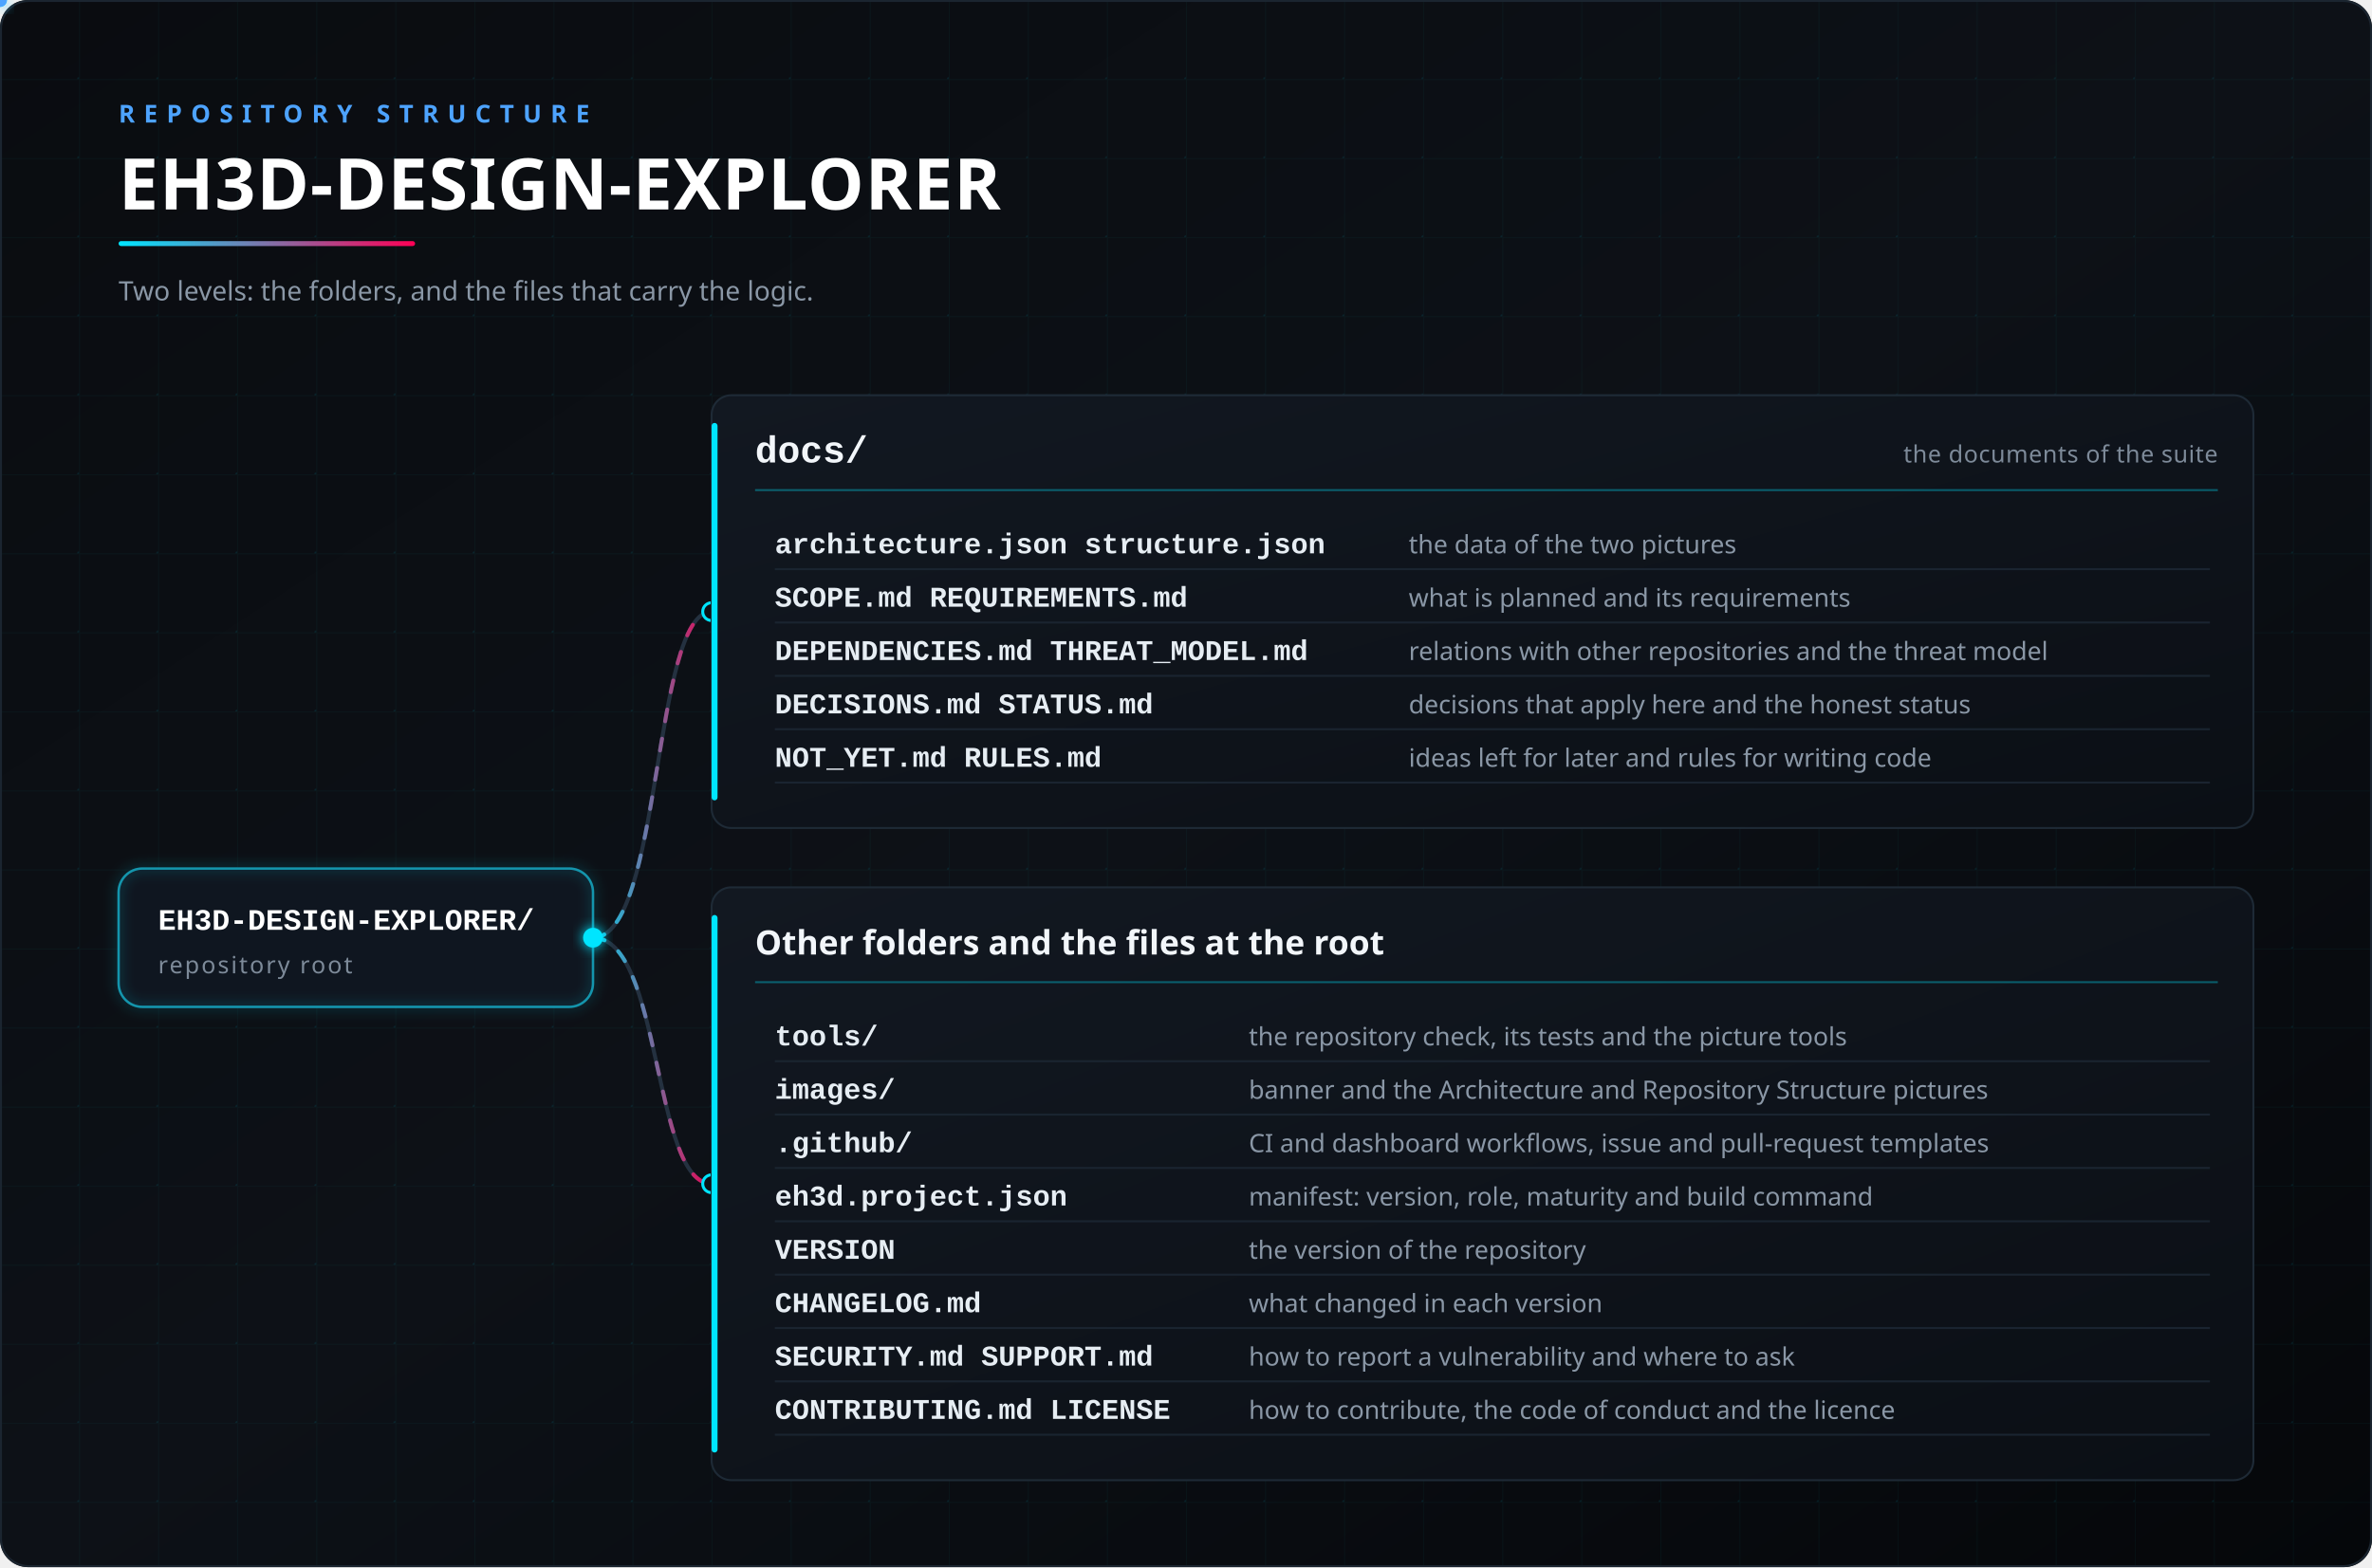
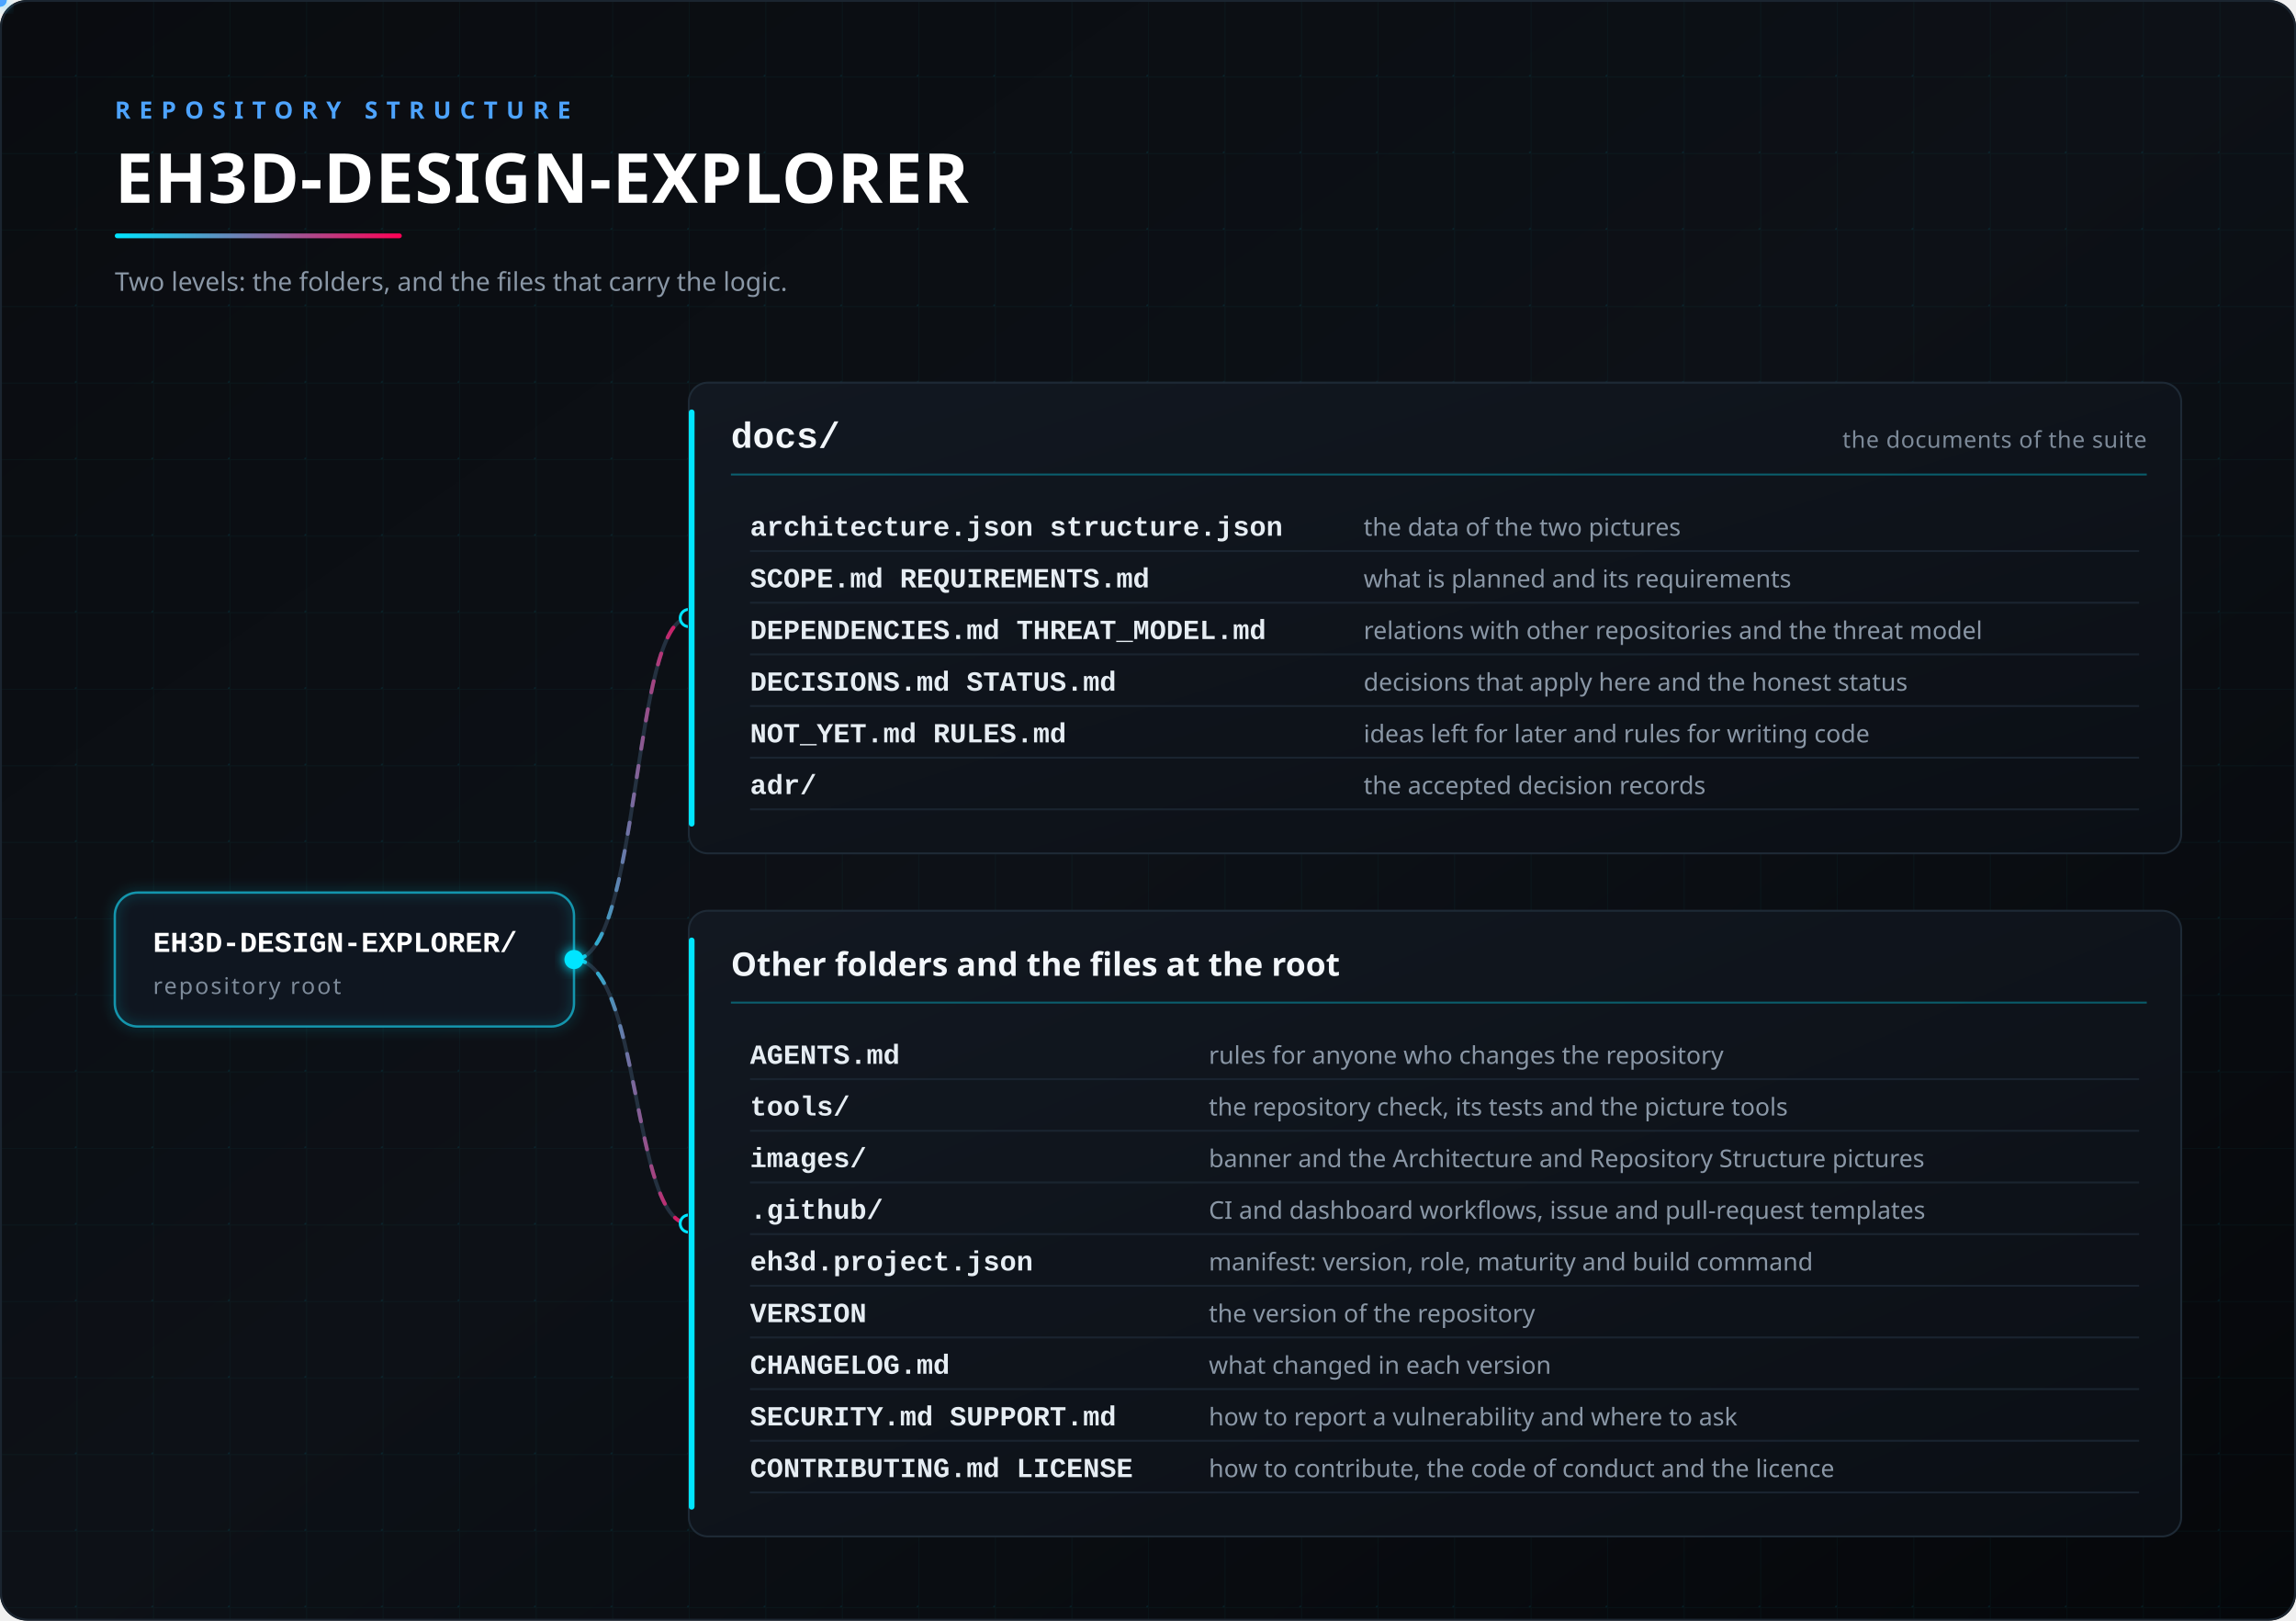
- <svg xmlns="http://www.w3.org/2000/svg" viewBox="0 0 1200 793" width="100%" role="img" aria-labelledby="t d">
+ <svg xmlns="http://www.w3.org/2000/svg" viewBox="0 0 1200 847" width="100%" role="img" aria-labelledby="t d">
  <defs>
    <linearGradient id="bg" x1="0" y1="0" x2="1" y2="1">
      <stop offset="0" stop-color="#0A0C10" />
      <stop offset="0.5" stop-color="#0D1117" />
      <stop offset="1" stop-color="#05070A" />
    </linearGradient>
    <linearGradient id="card" x1="0" y1="0" x2="1" y2="1">
      <stop offset="0" stop-color="#121821" />
      <stop offset="1" stop-color="#0B0F15" />
    </linearGradient>
    <linearGradient id="line" x1="0" y1="0" x2="1" y2="0">
      <stop offset="0" stop-color="#00E5FF" />
      <stop offset="1" stop-color="#FF0055" />
    </linearGradient>
    <filter id="glow" x="-50%" y="-50%" width="200%" height="200%">
      <feGaussianBlur stdDeviation="3" result="b" />
      <feMerge>
        <feMergeNode in="b" />
        <feMergeNode in="SourceGraphic" />
      </feMerge>
    </filter>
    <pattern id="grid" width="40" height="40" patternUnits="userSpaceOnUse">
      <path d="M40 0H0V40" fill="none" stroke="#00E5FF" stroke-opacity="0.035" />
      <circle cx="40" cy="40" r="1" fill="#00E5FF" fill-opacity="0.09" />
    </pattern>
  </defs>
-   <rect width="1200" height="793" rx="14" fill="url(#bg)" />
-   <rect width="1200" height="793" rx="14" fill="url(#grid)" />
-   <rect x="0.5" y="0.5" width="1199" height="792" rx="14" fill="none" stroke="#1B2530" />
+   <rect width="1200" height="847" rx="14" fill="url(#bg)" />
+   <rect width="1200" height="847" rx="14" fill="url(#grid)" />
+   <rect x="0.5" y="0.5" width="1199" height="846" rx="14" fill="none" stroke="#1B2530" />
  <text x="60" y="62" font-family="'Segoe UI','Noto Sans','Noto Sans CJK SC','Microsoft YaHei','Yu Gothic','Helvetica Neue',Helvetica,Arial,sans-serif" font-size="12.5" font-weight="600" fill="#4DA3FF" text-anchor="start" letter-spacing="4.5">REPOSITORY STRUCTURE</text>
  <text x="60" y="106" font-family="'Segoe UI','Noto Sans','Noto Sans CJK SC','Microsoft YaHei','Yu Gothic','Helvetica Neue',Helvetica,Arial,sans-serif" font-size="36" font-weight="700" fill="#FFFFFF" text-anchor="start" letter-spacing="0.5">EH3D-DESIGN-EXPLORER</text>
  <rect x="60" y="122" width="150" height="2.5" rx="1.25" fill="url(#line)">
    <animate attributeName="width" values="40;150;150" keyTimes="0;0.4;1" dur="3s" repeatCount="indefinite" />
  </rect>
  <text x="60" y="152" font-family="'Segoe UI','Noto Sans','Noto Sans CJK SC','Microsoft YaHei','Yu Gothic','Helvetica Neue',Helvetica,Arial,sans-serif" font-size="13.5" font-weight="400" fill="#8A97A6" text-anchor="start">Two levels: the folders, and the files that carry the logic.</text>
-   <path id="c0" d="M300,474.5 C335,474.5 330,309.5 360,309.5" fill="none" stroke="#243140" stroke-width="2" />
-   <path d="M300,474.5 C335,474.5 330,309.5 360,309.5" fill="none" stroke="url(#line)" stroke-width="2" stroke-linecap="round" stroke-dasharray="6 9" opacity="0.9">
+   <path id="c0" d="M300,501.5 C335,501.5 330,323 360,323" fill="none" stroke="#243140" stroke-width="2" />
+   <path d="M300,501.5 C335,501.5 330,323 360,323" fill="none" stroke="url(#line)" stroke-width="2" stroke-linecap="round" stroke-dasharray="6 9" opacity="0.9">
    <animate attributeName="stroke-dashoffset" from="0" to="-30" dur="1.6s" repeatCount="indefinite" />
  </path>
-   <circle cx="360" cy="309.5" r="4.5" fill="#0D1117" stroke="#00E5FF" stroke-width="1.5" />
-   <path id="c1" d="M300,474.5 C335,474.5 330,599 360,599" fill="none" stroke="#243140" stroke-width="2" />
-   <path d="M300,474.5 C335,474.5 330,599 360,599" fill="none" stroke="url(#line)" stroke-width="2" stroke-linecap="round" stroke-dasharray="6 9" opacity="0.9">
+   <circle cx="360" cy="323" r="4.5" fill="#0D1117" stroke="#00E5FF" stroke-width="1.5" />
+   <path id="c1" d="M300,501.5 C335,501.5 330,639.5 360,639.5" fill="none" stroke="#243140" stroke-width="2" />
+   <path d="M300,501.5 C335,501.5 330,639.5 360,639.5" fill="none" stroke="url(#line)" stroke-width="2" stroke-linecap="round" stroke-dasharray="6 9" opacity="0.9">
    <animate attributeName="stroke-dashoffset" from="0" to="-30" dur="1.6s" repeatCount="indefinite" />
  </path>
-   <circle cx="360" cy="599" r="4.5" fill="#0D1117" stroke="#00E5FF" stroke-width="1.5" />
+   <circle cx="360" cy="639.5" r="4.5" fill="#0D1117" stroke="#00E5FF" stroke-width="1.5" />
  <circle r="3.5" fill="#00E5FF" filter="url(#glow)">
    <animateMotion dur="3.4s" repeatCount="indefinite">
      <mpath href="#c0" />
    </animateMotion>
  </circle>
  <circle r="3.5" fill="#4DA3FF" filter="url(#glow)">
    <animateMotion dur="4.2s" repeatCount="indefinite">
      <mpath href="#c1" />
    </animateMotion>
  </circle>
-   <rect x="60" y="439.5" width="240" height="70" rx="12" fill="#0F1620" stroke="#2A3A4C" stroke-width="1.2" />
-   <rect x="60" y="439.5" width="240" height="70" rx="12" fill="none" stroke="#00E5FF" stroke-opacity="0.5" stroke-width="1.2" filter="url(#glow)">
+   <rect x="60" y="466.5" width="240" height="70" rx="12" fill="#0F1620" stroke="#2A3A4C" stroke-width="1.2" />
+   <rect x="60" y="466.5" width="240" height="70" rx="12" fill="none" stroke="#00E5FF" stroke-opacity="0.5" stroke-width="1.2" filter="url(#glow)">
    <animate attributeName="stroke-opacity" values="0.15;0.6;0.15" dur="3.6s" repeatCount="indefinite" />
  </rect>
-   <text x="80" y="470.5" font-family="'JetBrains Mono','Cascadia Code','SFMono-Regular',Consolas,'Liberation Mono',monospace" font-size="15.1" font-weight="700" fill="#FFFFFF" text-anchor="start">EH3D-DESIGN-EXPLORER/</text>
-   <text x="80" y="492.5" font-family="'Segoe UI','Noto Sans','Noto Sans CJK SC','Microsoft YaHei','Yu Gothic','Helvetica Neue',Helvetica,Arial,sans-serif" font-size="12" font-weight="400" fill="#7D8A99" text-anchor="start" letter-spacing="1">repository root</text>
-   <circle cx="300" cy="474.5" r="5" fill="#00E5FF" filter="url(#glow)" />
-   <rect x="360" y="200" width="780" height="219" rx="10" fill="url(#card)" stroke="#1E2A36" stroke-width="1" />
-   <rect x="360" y="214" width="3" height="191" rx="1.5" fill="#00E5FF">
+   <text x="80" y="497.5" font-family="'JetBrains Mono','Cascadia Code','SFMono-Regular',Consolas,'Liberation Mono',monospace" font-size="15.1" font-weight="700" fill="#FFFFFF" text-anchor="start">EH3D-DESIGN-EXPLORER/</text>
+   <text x="80" y="519.5" font-family="'Segoe UI','Noto Sans','Noto Sans CJK SC','Microsoft YaHei','Yu Gothic','Helvetica Neue',Helvetica,Arial,sans-serif" font-size="12" font-weight="400" fill="#7D8A99" text-anchor="start" letter-spacing="1">repository root</text>
+   <circle cx="300" cy="501.5" r="5" fill="#00E5FF" filter="url(#glow)" />
+   <rect x="360" y="200" width="780" height="246" rx="10" fill="url(#card)" stroke="#1E2A36" stroke-width="1" />
+   <rect x="360" y="214" width="3" height="218" rx="1.5" fill="#00E5FF">
    <animate attributeName="opacity" values="0.55;1;0.55" dur="4s" begin="0s" repeatCount="indefinite" />
  </rect>
  <text x="382" y="234" font-family="'JetBrains Mono','Cascadia Code','SFMono-Regular',Consolas,'Liberation Mono',monospace" font-size="19" font-weight="700" fill="#F2F6FA" text-anchor="start">docs/</text>
  <text x="1122" y="234" font-family="'Segoe UI','Noto Sans','Noto Sans CJK SC','Microsoft YaHei','Yu Gothic','Helvetica Neue',Helvetica,Arial,sans-serif" font-size="12" font-weight="400" fill="#7D8A99" text-anchor="end" letter-spacing="0.3">the documents of the suite</text>
  <line x1="382" y1="248" x2="1122" y2="248" stroke="#00E5FF" stroke-opacity="0.35" stroke-width="1" />
  <text x="392" y="280" font-family="'JetBrains Mono','Cascadia Code','SFMono-Regular',Consolas,'Liberation Mono',monospace" font-size="14.5" font-weight="600" fill="#E6EDF3" text-anchor="start">architecture.json  structure.json</text>
  <text x="712.67" y="280" font-family="'Segoe UI','Noto Sans','Noto Sans CJK SC','Microsoft YaHei','Yu Gothic','Helvetica Neue',Helvetica,Arial,sans-serif" font-size="12.8" font-weight="400" fill="#8A97A6" text-anchor="start">the data of the two pictures</text>
  <line x1="392" y1="288" x2="1118" y2="288" stroke="#1A2430" stroke-width="1" />
  <text x="392" y="307" font-family="'JetBrains Mono','Cascadia Code','SFMono-Regular',Consolas,'Liberation Mono',monospace" font-size="14.5" font-weight="600" fill="#E6EDF3" text-anchor="start">SCOPE.md  REQUIREMENTS.md</text>
  <text x="712.67" y="307" font-family="'Segoe UI','Noto Sans','Noto Sans CJK SC','Microsoft YaHei','Yu Gothic','Helvetica Neue',Helvetica,Arial,sans-serif" font-size="12.8" font-weight="400" fill="#8A97A6" text-anchor="start">what is planned and its requirements</text>
  <line x1="392" y1="315" x2="1118" y2="315" stroke="#1A2430" stroke-width="1" />
  <text x="392" y="334" font-family="'JetBrains Mono','Cascadia Code','SFMono-Regular',Consolas,'Liberation Mono',monospace" font-size="14.5" font-weight="600" fill="#E6EDF3" text-anchor="start">DEPENDENCIES.md  THREAT_MODEL.md</text>
  <text x="712.67" y="334" font-family="'Segoe UI','Noto Sans','Noto Sans CJK SC','Microsoft YaHei','Yu Gothic','Helvetica Neue',Helvetica,Arial,sans-serif" font-size="12.8" font-weight="400" fill="#8A97A6" text-anchor="start">relations with other repositories and the threat model</text>
  <line x1="392" y1="342" x2="1118" y2="342" stroke="#1A2430" stroke-width="1" />
  <text x="392" y="361" font-family="'JetBrains Mono','Cascadia Code','SFMono-Regular',Consolas,'Liberation Mono',monospace" font-size="14.5" font-weight="600" fill="#E6EDF3" text-anchor="start">DECISIONS.md  STATUS.md</text>
  <text x="712.67" y="361" font-family="'Segoe UI','Noto Sans','Noto Sans CJK SC','Microsoft YaHei','Yu Gothic','Helvetica Neue',Helvetica,Arial,sans-serif" font-size="12.8" font-weight="400" fill="#8A97A6" text-anchor="start">decisions that apply here and the honest status</text>
  <line x1="392" y1="369" x2="1118" y2="369" stroke="#1A2430" stroke-width="1" />
  <text x="392" y="388" font-family="'JetBrains Mono','Cascadia Code','SFMono-Regular',Consolas,'Liberation Mono',monospace" font-size="14.5" font-weight="600" fill="#E6EDF3" text-anchor="start">NOT_YET.md  RULES.md</text>
  <text x="712.67" y="388" font-family="'Segoe UI','Noto Sans','Noto Sans CJK SC','Microsoft YaHei','Yu Gothic','Helvetica Neue',Helvetica,Arial,sans-serif" font-size="12.8" font-weight="400" fill="#8A97A6" text-anchor="start">ideas left for later and rules for writing code</text>
  <line x1="392" y1="396" x2="1118" y2="396" stroke="#1A2430" stroke-width="1" />
-   <rect x="360" y="449" width="780" height="300" rx="10" fill="url(#card)" stroke="#1E2A36" stroke-width="1" />
-   <rect x="360" y="463" width="3" height="272" rx="1.5" fill="#00E5FF">
+   <text x="392" y="415" font-family="'JetBrains Mono','Cascadia Code','SFMono-Regular',Consolas,'Liberation Mono',monospace" font-size="14.5" font-weight="600" fill="#E6EDF3" text-anchor="start">adr/</text>
+   <text x="712.67" y="415" font-family="'Segoe UI','Noto Sans','Noto Sans CJK SC','Microsoft YaHei','Yu Gothic','Helvetica Neue',Helvetica,Arial,sans-serif" font-size="12.8" font-weight="400" fill="#8A97A6" text-anchor="start">the accepted decision records</text>
+   <line x1="392" y1="423" x2="1118" y2="423" stroke="#1A2430" stroke-width="1" />
+   <rect x="360" y="476" width="780" height="327" rx="10" fill="url(#card)" stroke="#1E2A36" stroke-width="1" />
+   <rect x="360" y="490" width="3" height="299" rx="1.5" fill="#00E5FF">
    <animate attributeName="opacity" values="0.55;1;0.55" dur="4s" begin="0.6s" repeatCount="indefinite" />
  </rect>
-   <text x="382" y="483" font-family="'Segoe UI','Noto Sans','Noto Sans CJK SC','Microsoft YaHei','Yu Gothic','Helvetica Neue',Helvetica,Arial,sans-serif" font-size="17" font-weight="700" fill="#F2F6FA" text-anchor="start">Other folders and the files at the root</text>
-   <line x1="382" y1="497" x2="1122" y2="497" stroke="#00E5FF" stroke-opacity="0.35" stroke-width="1" />
-   <text x="392" y="529" font-family="'JetBrains Mono','Cascadia Code','SFMono-Regular',Consolas,'Liberation Mono',monospace" font-size="14.5" font-weight="600" fill="#E6EDF3" text-anchor="start">tools/</text>
-   <text x="631.76" y="529" font-family="'Segoe UI','Noto Sans','Noto Sans CJK SC','Microsoft YaHei','Yu Gothic','Helvetica Neue',Helvetica,Arial,sans-serif" font-size="12.8" font-weight="400" fill="#8A97A6" text-anchor="start">the repository check, its tests and the picture tools</text>
-   <line x1="392" y1="537" x2="1118" y2="537" stroke="#1A2430" stroke-width="1" />
-   <text x="392" y="556" font-family="'JetBrains Mono','Cascadia Code','SFMono-Regular',Consolas,'Liberation Mono',monospace" font-size="14.5" font-weight="600" fill="#E6EDF3" text-anchor="start">images/</text>
-   <text x="631.76" y="556" font-family="'Segoe UI','Noto Sans','Noto Sans CJK SC','Microsoft YaHei','Yu Gothic','Helvetica Neue',Helvetica,Arial,sans-serif" font-size="12.8" font-weight="400" fill="#8A97A6" text-anchor="start">banner and the Architecture and Repository Structure pictures</text>
+   <text x="382" y="510" font-family="'Segoe UI','Noto Sans','Noto Sans CJK SC','Microsoft YaHei','Yu Gothic','Helvetica Neue',Helvetica,Arial,sans-serif" font-size="17" font-weight="700" fill="#F2F6FA" text-anchor="start">Other folders and the files at the root</text>
+   <line x1="382" y1="524" x2="1122" y2="524" stroke="#00E5FF" stroke-opacity="0.35" stroke-width="1" />
+   <text x="392" y="556" font-family="'JetBrains Mono','Cascadia Code','SFMono-Regular',Consolas,'Liberation Mono',monospace" font-size="14.5" font-weight="600" fill="#E6EDF3" text-anchor="start">AGENTS.md</text>
+   <text x="631.76" y="556" font-family="'Segoe UI','Noto Sans','Noto Sans CJK SC','Microsoft YaHei','Yu Gothic','Helvetica Neue',Helvetica,Arial,sans-serif" font-size="12.8" font-weight="400" fill="#8A97A6" text-anchor="start">rules for anyone who changes the repository</text>
  <line x1="392" y1="564" x2="1118" y2="564" stroke="#1A2430" stroke-width="1" />
-   <text x="392" y="583" font-family="'JetBrains Mono','Cascadia Code','SFMono-Regular',Consolas,'Liberation Mono',monospace" font-size="14.5" font-weight="600" fill="#E6EDF3" text-anchor="start">.github/</text>
-   <text x="631.76" y="583" font-family="'Segoe UI','Noto Sans','Noto Sans CJK SC','Microsoft YaHei','Yu Gothic','Helvetica Neue',Helvetica,Arial,sans-serif" font-size="12.8" font-weight="400" fill="#8A97A6" text-anchor="start">CI and dashboard workflows, issue and pull-request templates</text>
+   <text x="392" y="583" font-family="'JetBrains Mono','Cascadia Code','SFMono-Regular',Consolas,'Liberation Mono',monospace" font-size="14.5" font-weight="600" fill="#E6EDF3" text-anchor="start">tools/</text>
+   <text x="631.76" y="583" font-family="'Segoe UI','Noto Sans','Noto Sans CJK SC','Microsoft YaHei','Yu Gothic','Helvetica Neue',Helvetica,Arial,sans-serif" font-size="12.8" font-weight="400" fill="#8A97A6" text-anchor="start">the repository check, its tests and the picture tools</text>
  <line x1="392" y1="591" x2="1118" y2="591" stroke="#1A2430" stroke-width="1" />
-   <text x="392" y="610" font-family="'JetBrains Mono','Cascadia Code','SFMono-Regular',Consolas,'Liberation Mono',monospace" font-size="14.5" font-weight="600" fill="#E6EDF3" text-anchor="start">eh3d.project.json</text>
-   <text x="631.76" y="610" font-family="'Segoe UI','Noto Sans','Noto Sans CJK SC','Microsoft YaHei','Yu Gothic','Helvetica Neue',Helvetica,Arial,sans-serif" font-size="12.8" font-weight="400" fill="#8A97A6" text-anchor="start">manifest: version, role, maturity and build command</text>
+   <text x="392" y="610" font-family="'JetBrains Mono','Cascadia Code','SFMono-Regular',Consolas,'Liberation Mono',monospace" font-size="14.5" font-weight="600" fill="#E6EDF3" text-anchor="start">images/</text>
+   <text x="631.76" y="610" font-family="'Segoe UI','Noto Sans','Noto Sans CJK SC','Microsoft YaHei','Yu Gothic','Helvetica Neue',Helvetica,Arial,sans-serif" font-size="12.8" font-weight="400" fill="#8A97A6" text-anchor="start">banner and the Architecture and Repository Structure pictures</text>
  <line x1="392" y1="618" x2="1118" y2="618" stroke="#1A2430" stroke-width="1" />
-   <text x="392" y="637" font-family="'JetBrains Mono','Cascadia Code','SFMono-Regular',Consolas,'Liberation Mono',monospace" font-size="14.5" font-weight="600" fill="#E6EDF3" text-anchor="start">VERSION</text>
-   <text x="631.76" y="637" font-family="'Segoe UI','Noto Sans','Noto Sans CJK SC','Microsoft YaHei','Yu Gothic','Helvetica Neue',Helvetica,Arial,sans-serif" font-size="12.8" font-weight="400" fill="#8A97A6" text-anchor="start">the version of the repository</text>
+   <text x="392" y="637" font-family="'JetBrains Mono','Cascadia Code','SFMono-Regular',Consolas,'Liberation Mono',monospace" font-size="14.5" font-weight="600" fill="#E6EDF3" text-anchor="start">.github/</text>
+   <text x="631.76" y="637" font-family="'Segoe UI','Noto Sans','Noto Sans CJK SC','Microsoft YaHei','Yu Gothic','Helvetica Neue',Helvetica,Arial,sans-serif" font-size="12.8" font-weight="400" fill="#8A97A6" text-anchor="start">CI and dashboard workflows, issue and pull-request templates</text>
  <line x1="392" y1="645" x2="1118" y2="645" stroke="#1A2430" stroke-width="1" />
-   <text x="392" y="664" font-family="'JetBrains Mono','Cascadia Code','SFMono-Regular',Consolas,'Liberation Mono',monospace" font-size="14.5" font-weight="600" fill="#E6EDF3" text-anchor="start">CHANGELOG.md</text>
-   <text x="631.76" y="664" font-family="'Segoe UI','Noto Sans','Noto Sans CJK SC','Microsoft YaHei','Yu Gothic','Helvetica Neue',Helvetica,Arial,sans-serif" font-size="12.8" font-weight="400" fill="#8A97A6" text-anchor="start">what changed in each version</text>
+   <text x="392" y="664" font-family="'JetBrains Mono','Cascadia Code','SFMono-Regular',Consolas,'Liberation Mono',monospace" font-size="14.5" font-weight="600" fill="#E6EDF3" text-anchor="start">eh3d.project.json</text>
+   <text x="631.76" y="664" font-family="'Segoe UI','Noto Sans','Noto Sans CJK SC','Microsoft YaHei','Yu Gothic','Helvetica Neue',Helvetica,Arial,sans-serif" font-size="12.8" font-weight="400" fill="#8A97A6" text-anchor="start">manifest: version, role, maturity and build command</text>
  <line x1="392" y1="672" x2="1118" y2="672" stroke="#1A2430" stroke-width="1" />
-   <text x="392" y="691" font-family="'JetBrains Mono','Cascadia Code','SFMono-Regular',Consolas,'Liberation Mono',monospace" font-size="14.5" font-weight="600" fill="#E6EDF3" text-anchor="start">SECURITY.md  SUPPORT.md</text>
-   <text x="631.76" y="691" font-family="'Segoe UI','Noto Sans','Noto Sans CJK SC','Microsoft YaHei','Yu Gothic','Helvetica Neue',Helvetica,Arial,sans-serif" font-size="12.8" font-weight="400" fill="#8A97A6" text-anchor="start">how to report a vulnerability and where to ask</text>
+   <text x="392" y="691" font-family="'JetBrains Mono','Cascadia Code','SFMono-Regular',Consolas,'Liberation Mono',monospace" font-size="14.5" font-weight="600" fill="#E6EDF3" text-anchor="start">VERSION</text>
+   <text x="631.76" y="691" font-family="'Segoe UI','Noto Sans','Noto Sans CJK SC','Microsoft YaHei','Yu Gothic','Helvetica Neue',Helvetica,Arial,sans-serif" font-size="12.8" font-weight="400" fill="#8A97A6" text-anchor="start">the version of the repository</text>
  <line x1="392" y1="699" x2="1118" y2="699" stroke="#1A2430" stroke-width="1" />
-   <text x="392" y="718" font-family="'JetBrains Mono','Cascadia Code','SFMono-Regular',Consolas,'Liberation Mono',monospace" font-size="14.5" font-weight="600" fill="#E6EDF3" text-anchor="start">CONTRIBUTING.md  LICENSE</text>
-   <text x="631.76" y="718" font-family="'Segoe UI','Noto Sans','Noto Sans CJK SC','Microsoft YaHei','Yu Gothic','Helvetica Neue',Helvetica,Arial,sans-serif" font-size="12.8" font-weight="400" fill="#8A97A6" text-anchor="start">how to contribute, the code of conduct and the licence</text>
+   <text x="392" y="718" font-family="'JetBrains Mono','Cascadia Code','SFMono-Regular',Consolas,'Liberation Mono',monospace" font-size="14.5" font-weight="600" fill="#E6EDF3" text-anchor="start">CHANGELOG.md</text>
+   <text x="631.76" y="718" font-family="'Segoe UI','Noto Sans','Noto Sans CJK SC','Microsoft YaHei','Yu Gothic','Helvetica Neue',Helvetica,Arial,sans-serif" font-size="12.8" font-weight="400" fill="#8A97A6" text-anchor="start">what changed in each version</text>
  <line x1="392" y1="726" x2="1118" y2="726" stroke="#1A2430" stroke-width="1" />
+   <text x="392" y="745" font-family="'JetBrains Mono','Cascadia Code','SFMono-Regular',Consolas,'Liberation Mono',monospace" font-size="14.5" font-weight="600" fill="#E6EDF3" text-anchor="start">SECURITY.md  SUPPORT.md</text>
+   <text x="631.76" y="745" font-family="'Segoe UI','Noto Sans','Noto Sans CJK SC','Microsoft YaHei','Yu Gothic','Helvetica Neue',Helvetica,Arial,sans-serif" font-size="12.8" font-weight="400" fill="#8A97A6" text-anchor="start">how to report a vulnerability and where to ask</text>
+   <line x1="392" y1="753" x2="1118" y2="753" stroke="#1A2430" stroke-width="1" />
+   <text x="392" y="772" font-family="'JetBrains Mono','Cascadia Code','SFMono-Regular',Consolas,'Liberation Mono',monospace" font-size="14.5" font-weight="600" fill="#E6EDF3" text-anchor="start">CONTRIBUTING.md  LICENSE</text>
+   <text x="631.76" y="772" font-family="'Segoe UI','Noto Sans','Noto Sans CJK SC','Microsoft YaHei','Yu Gothic','Helvetica Neue',Helvetica,Arial,sans-serif" font-size="12.8" font-weight="400" fill="#8A97A6" text-anchor="start">how to contribute, the code of conduct and the licence</text>
+   <line x1="392" y1="780" x2="1118" y2="780" stroke="#1A2430" stroke-width="1" />
</svg>
